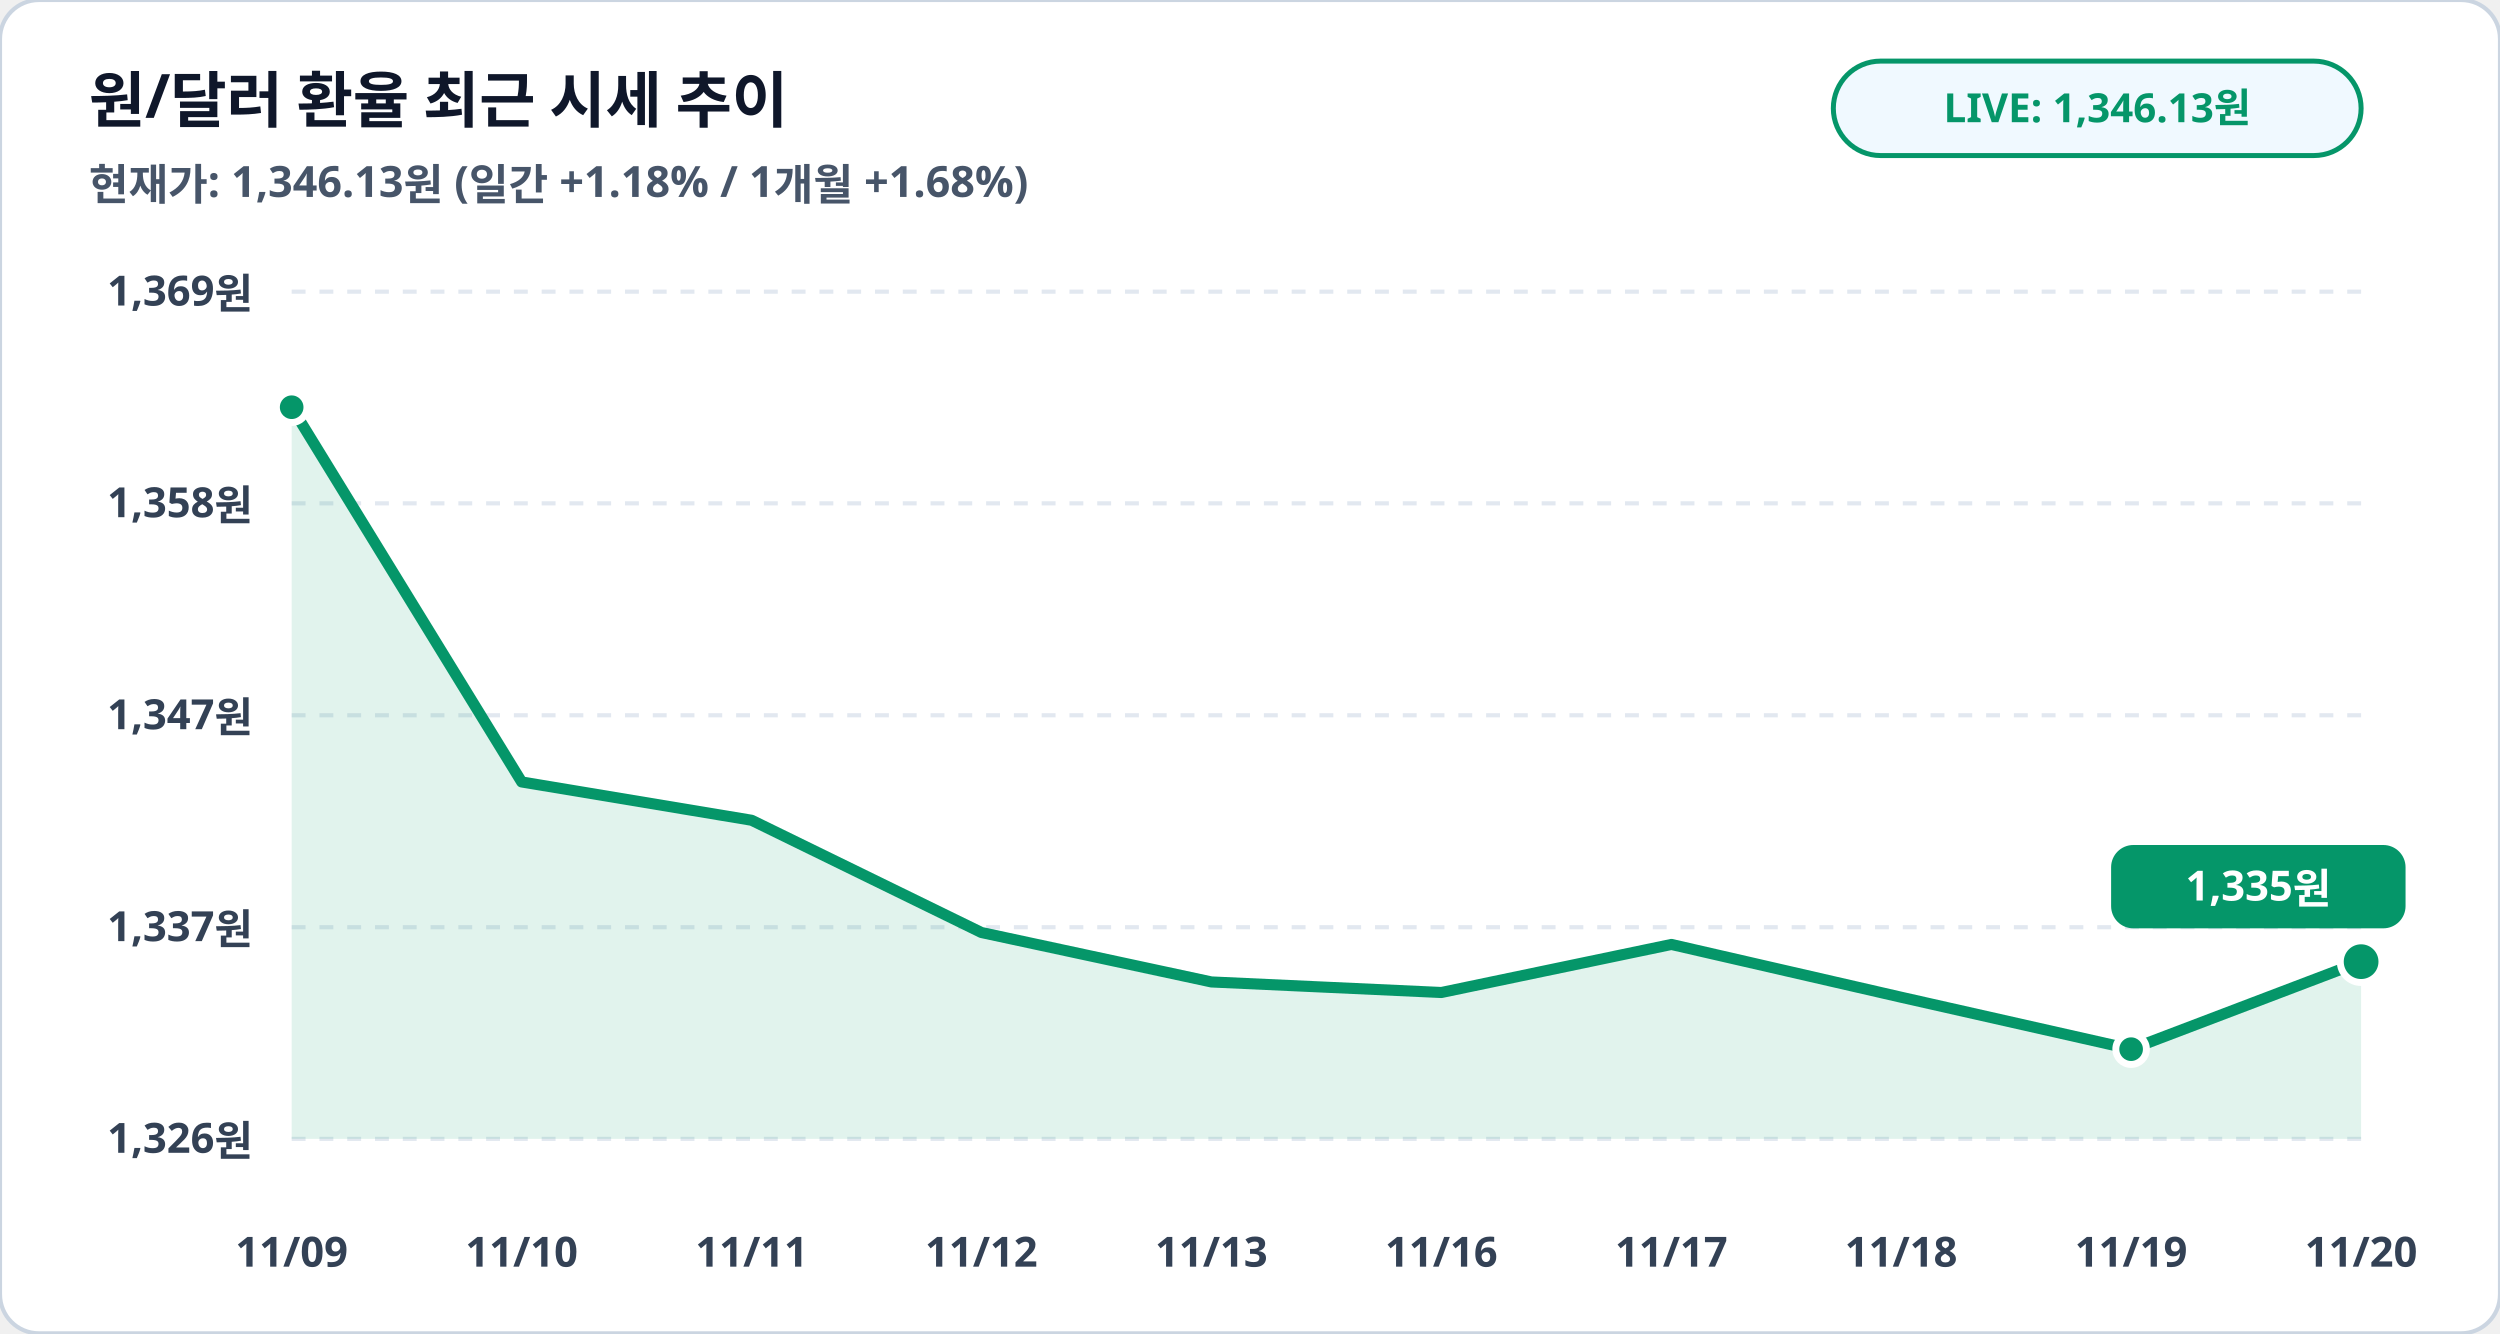
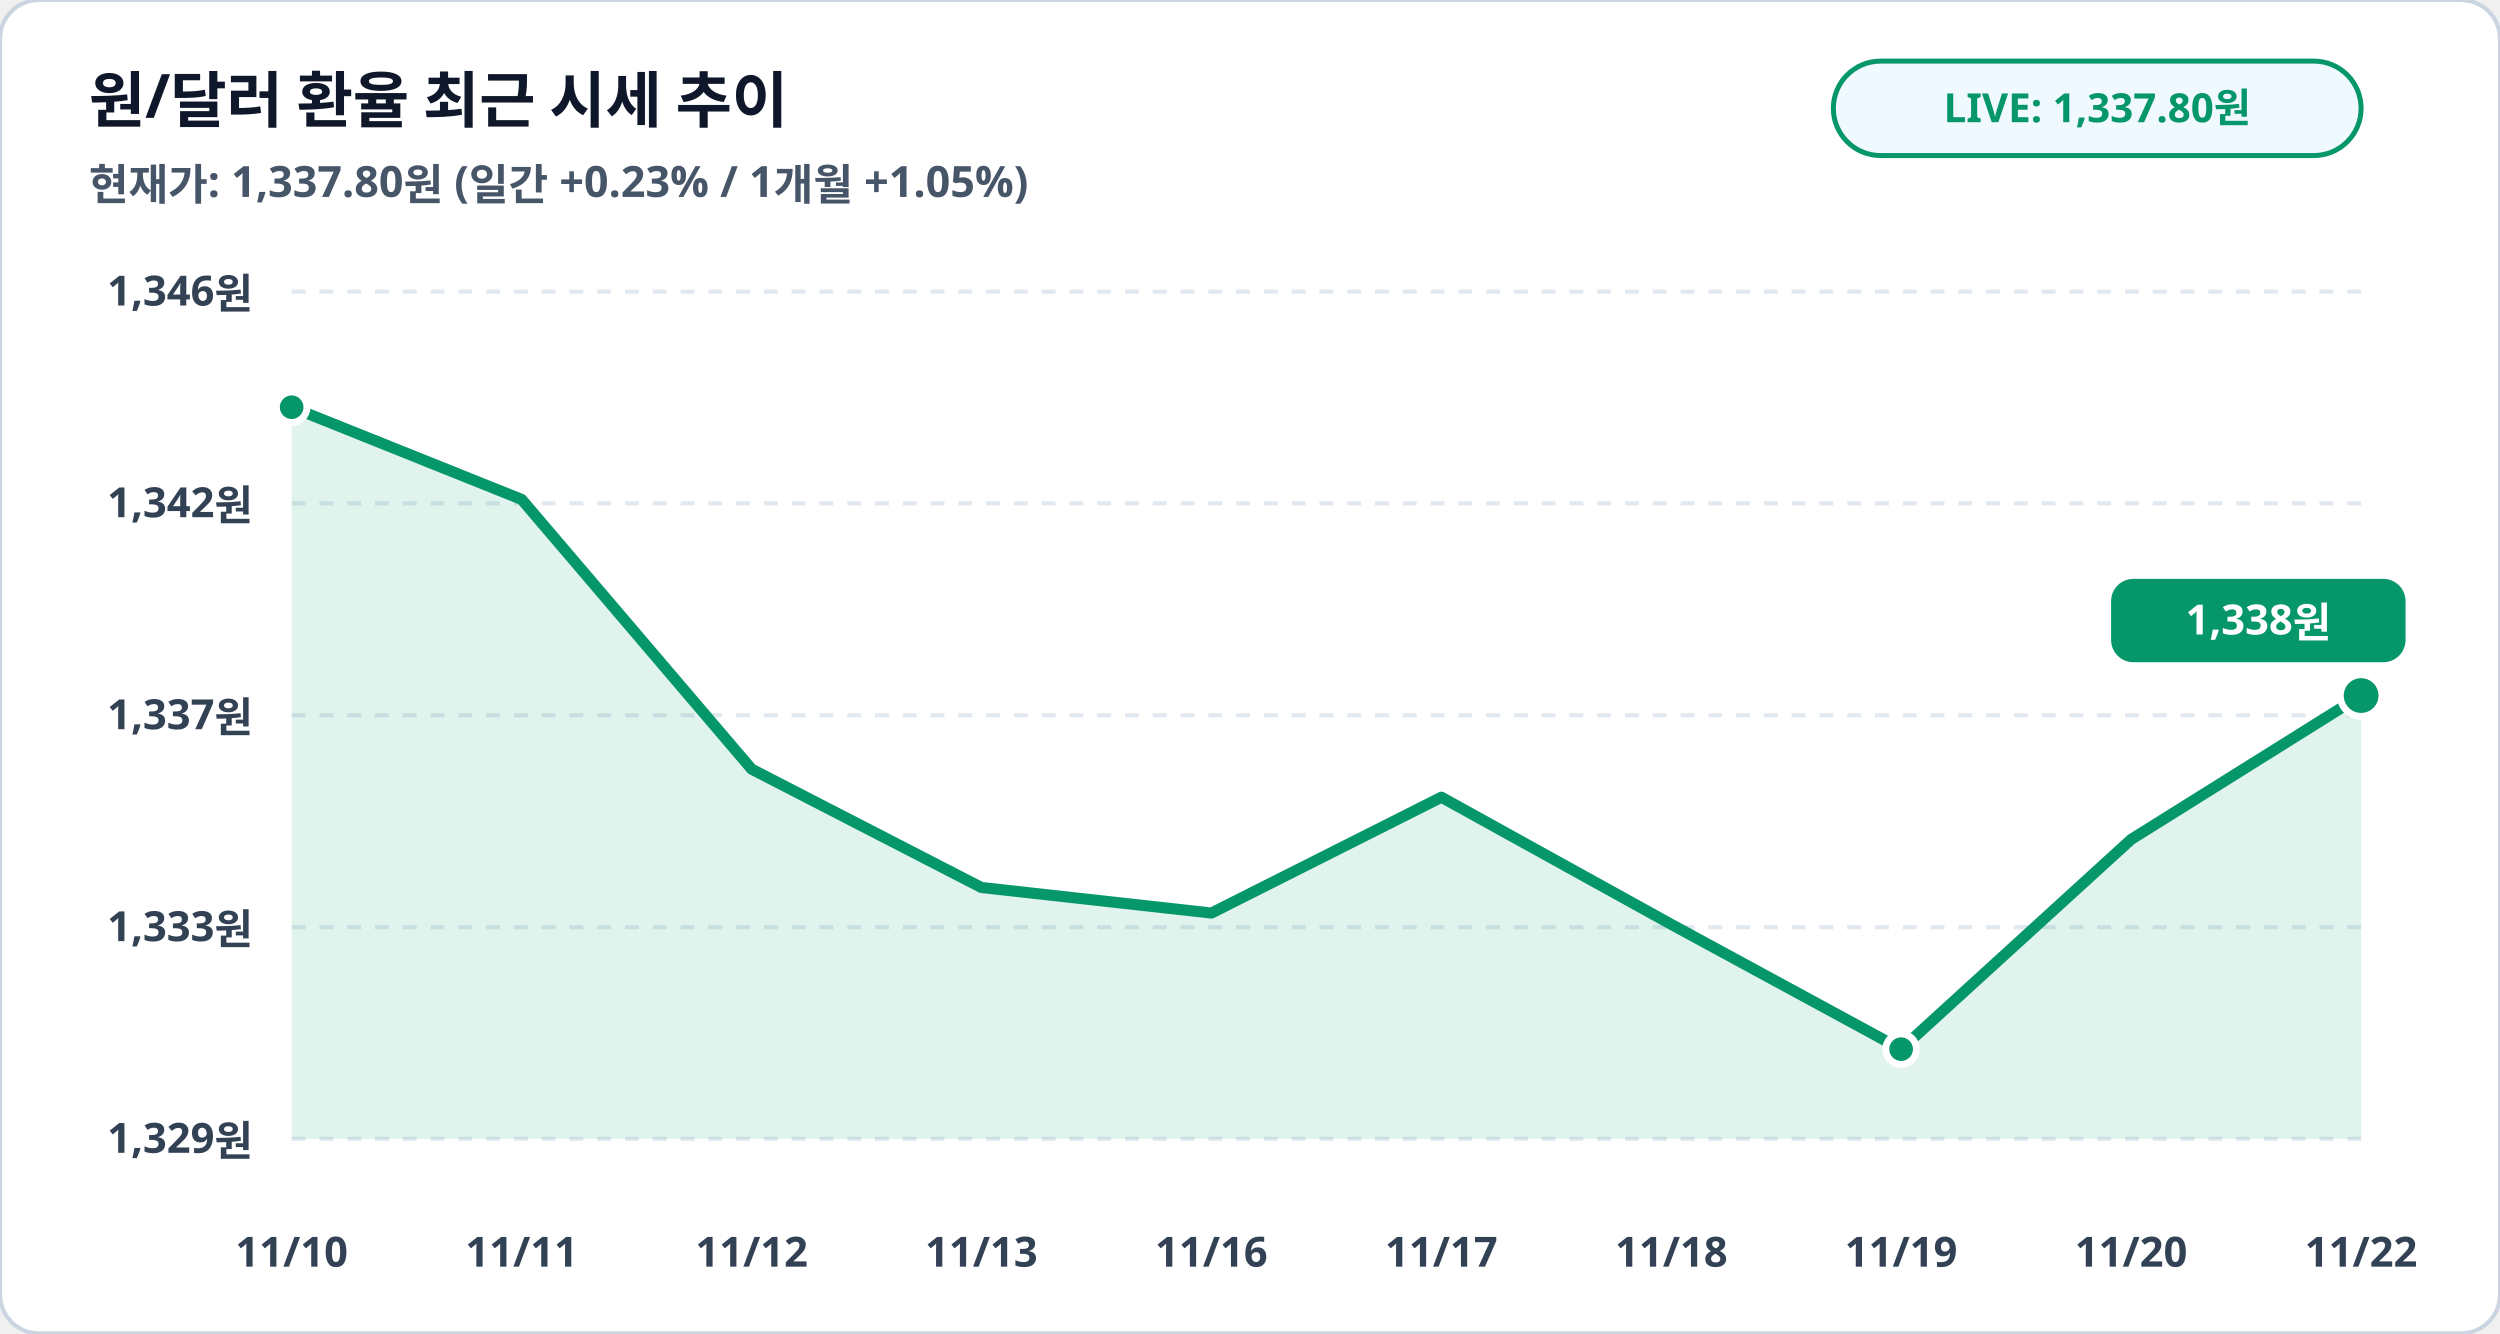
<svg xmlns="http://www.w3.org/2000/svg" viewBox="0 0 900 480" width="100%" height="100%">
  <rect width="900" height="480" rx="14" fill="#ffffff" stroke="#cbd5e1" stroke-width="1.5" />
  <text x="32" y="44" fill="#0f172a" font-family="Pretendard, sans-serif" font-size="22" font-weight="900">원/달러 환율 최근 시세 추이</text>
-   <text x="32" y="72" fill="#475569" font-family="Pretendard, sans-serif" font-size="15.5" font-weight="600">현재가: 1,346.13원 (일간 +1.18% / 1개월 +1.68%)</text>
+   <text x="32" y="72" fill="#475569" font-family="Pretendard, sans-serif" font-size="15.5" font-weight="600">현재가: 1,337.80원 (일간 +0.23% / 1개월 +1.05%)</text>
  <rect x="660" y="22" width="190" height="34" rx="17" fill="#f0f9ff" stroke="#059669" stroke-width="1.8" />
-   <text x="755" y="44" fill="#059669" font-family="Pretendard, sans-serif" font-size="14.5" font-weight="800" text-anchor="middle">LIVE: 1,346.13원</text>
+   <text x="755" y="44" fill="#059669" font-family="Pretendard, sans-serif" font-size="14.5" font-weight="800" text-anchor="middle">LIVE: 1,337.80원</text>
  <line x1="105" y1="105.0" x2="850" y2="105.0" stroke="#e2e8f0" stroke-width="1.5" stroke-dasharray="5,5" />
-   <text x="91" y="110.0" fill="#334155" font-family="Pretendard, sans-serif" font-size="15" font-weight="700" text-anchor="end">1,369원</text>
+   <text x="91" y="110.0" fill="#334155" font-family="Pretendard, sans-serif" font-size="15" font-weight="700" text-anchor="end">1,346원</text>
  <line x1="105" y1="181.2" x2="850" y2="181.2" stroke="#e2e8f0" stroke-width="1.5" stroke-dasharray="5,5" />
-   <text x="91" y="186.2" fill="#334155" font-family="Pretendard, sans-serif" font-size="15" font-weight="700" text-anchor="end">1,358원</text>
+   <text x="91" y="186.2" fill="#334155" font-family="Pretendard, sans-serif" font-size="15" font-weight="700" text-anchor="end">1,342원</text>
  <line x1="105" y1="257.5" x2="850" y2="257.5" stroke="#e2e8f0" stroke-width="1.5" stroke-dasharray="5,5" />
-   <text x="91" y="262.5" fill="#334155" font-family="Pretendard, sans-serif" font-size="15" font-weight="700" text-anchor="end">1,347원</text>
+   <text x="91" y="262.5" fill="#334155" font-family="Pretendard, sans-serif" font-size="15" font-weight="700" text-anchor="end">1,337원</text>
  <line x1="105" y1="333.8" x2="850" y2="333.8" stroke="#e2e8f0" stroke-width="1.5" stroke-dasharray="5,5" />
-   <text x="91" y="338.8" fill="#334155" font-family="Pretendard, sans-serif" font-size="15" font-weight="700" text-anchor="end">1,337원</text>
+   <text x="91" y="338.8" fill="#334155" font-family="Pretendard, sans-serif" font-size="15" font-weight="700" text-anchor="end">1,333원</text>
  <line x1="105" y1="410.0" x2="850" y2="410.0" stroke="#e2e8f0" stroke-width="1.5" stroke-dasharray="5,5" />
-   <text x="91" y="415.0" fill="#334155" font-family="Pretendard, sans-serif" font-size="15" font-weight="700" text-anchor="end">1,326원</text>
-   <polygon points="105.0,410.0 105.0,146.6 187.8,281.5 270.6,295.3 353.3,335.7 436.1,353.5 518.9,357.3 601.7,340.0 684.4,359.0 767.2,377.7 850.0,346.2 850.0,410.0" fill="#059669" fill-opacity="0.12" />
-   <polyline fill="none" stroke="#059669" stroke-width="4" stroke-linecap="round" stroke-linejoin="round" points="105.0,146.6 187.8,281.5 270.6,295.3 353.3,335.7 436.1,353.5 518.9,357.3 601.7,340.0 684.4,359.0 767.2,377.7 850.0,346.2" />
+   <text x="91" y="415.0" fill="#334155" font-family="Pretendard, sans-serif" font-size="15" font-weight="700" text-anchor="end">1,329원</text>
+   <polygon points="105.0,410.0 105.0,146.6 187.8,179.8 270.6,276.9 353.3,319.5 436.1,328.7 518.9,287.0 601.7,332.8 684.4,377.7 767.2,302.2 850.0,250.4 850.0,410.0" fill="#059669" fill-opacity="0.12" />
+   <polyline fill="none" stroke="#059669" stroke-width="4" stroke-linecap="round" stroke-linejoin="round" points="105.0,146.6 187.8,179.8 270.6,276.9 353.3,319.5 436.1,328.7 518.9,287.0 601.7,332.8 684.4,377.7 767.2,302.2 850.0,250.4" />
  <circle cx="105.0" cy="146.6" r="5.5" fill="#059669" stroke="#ffffff" stroke-width="2.5" />
-   <circle cx="767.2" cy="377.7" r="5.5" fill="#059669" stroke="#ffffff" stroke-width="2.5" />
-   <circle cx="850.0" cy="346.2" r="7.5" fill="#059669" stroke="#ffffff" stroke-width="2.5" />
-   <rect x="760.0" y="304.2" width="106" height="30" rx="8" fill="#059669" />
-   <text x="813.0" y="324.2" fill="#ffffff" font-family="Pretendard, sans-serif" font-size="15" font-weight="800" text-anchor="middle">1,335원</text>
-   <text x="105.0" y="456" fill="#334155" font-family="Pretendard, sans-serif" font-size="15" font-weight="700" text-anchor="middle">11/09</text>
-   <text x="187.8" y="456" fill="#334155" font-family="Pretendard, sans-serif" font-size="15" font-weight="700" text-anchor="middle">11/10</text>
-   <text x="270.6" y="456" fill="#334155" font-family="Pretendard, sans-serif" font-size="15" font-weight="700" text-anchor="middle">11/11</text>
-   <text x="353.3" y="456" fill="#334155" font-family="Pretendard, sans-serif" font-size="15" font-weight="700" text-anchor="middle">11/12</text>
-   <text x="436.1" y="456" fill="#334155" font-family="Pretendard, sans-serif" font-size="15" font-weight="700" text-anchor="middle">11/13</text>
-   <text x="518.9" y="456" fill="#334155" font-family="Pretendard, sans-serif" font-size="15" font-weight="700" text-anchor="middle">11/16</text>
-   <text x="601.7" y="456" fill="#334155" font-family="Pretendard, sans-serif" font-size="15" font-weight="700" text-anchor="middle">11/17</text>
-   <text x="684.4" y="456" fill="#334155" font-family="Pretendard, sans-serif" font-size="15" font-weight="700" text-anchor="middle">11/18</text>
-   <text x="767.2" y="456" fill="#334155" font-family="Pretendard, sans-serif" font-size="15" font-weight="700" text-anchor="middle">11/19</text>
-   <text x="850.0" y="456" fill="#334155" font-family="Pretendard, sans-serif" font-size="15" font-weight="700" text-anchor="middle">11/20</text>
+   <circle cx="684.4" cy="377.7" r="5.5" fill="#059669" stroke="#ffffff" stroke-width="2.5" />
+   <circle cx="850.0" cy="250.4" r="7.5" fill="#059669" stroke="#ffffff" stroke-width="2.5" />
+   <rect x="760.0" y="208.4" width="106" height="30" rx="8" fill="#059669" />
+   <text x="813.0" y="228.4" fill="#ffffff" font-family="Pretendard, sans-serif" font-size="15" font-weight="800" text-anchor="middle">1,338원</text>
+   <text x="105.0" y="456" fill="#334155" font-family="Pretendard, sans-serif" font-size="15" font-weight="700" text-anchor="middle">11/10</text>
+   <text x="187.8" y="456" fill="#334155" font-family="Pretendard, sans-serif" font-size="15" font-weight="700" text-anchor="middle">11/11</text>
+   <text x="270.6" y="456" fill="#334155" font-family="Pretendard, sans-serif" font-size="15" font-weight="700" text-anchor="middle">11/12</text>
+   <text x="353.3" y="456" fill="#334155" font-family="Pretendard, sans-serif" font-size="15" font-weight="700" text-anchor="middle">11/13</text>
+   <text x="436.1" y="456" fill="#334155" font-family="Pretendard, sans-serif" font-size="15" font-weight="700" text-anchor="middle">11/16</text>
+   <text x="518.9" y="456" fill="#334155" font-family="Pretendard, sans-serif" font-size="15" font-weight="700" text-anchor="middle">11/17</text>
+   <text x="601.7" y="456" fill="#334155" font-family="Pretendard, sans-serif" font-size="15" font-weight="700" text-anchor="middle">11/18</text>
+   <text x="684.4" y="456" fill="#334155" font-family="Pretendard, sans-serif" font-size="15" font-weight="700" text-anchor="middle">11/19</text>
+   <text x="767.2" y="456" fill="#334155" font-family="Pretendard, sans-serif" font-size="15" font-weight="700" text-anchor="middle">11/20</text>
+   <text x="850.0" y="456" fill="#334155" font-family="Pretendard, sans-serif" font-size="15" font-weight="700" text-anchor="middle">11/22</text>
</svg>
